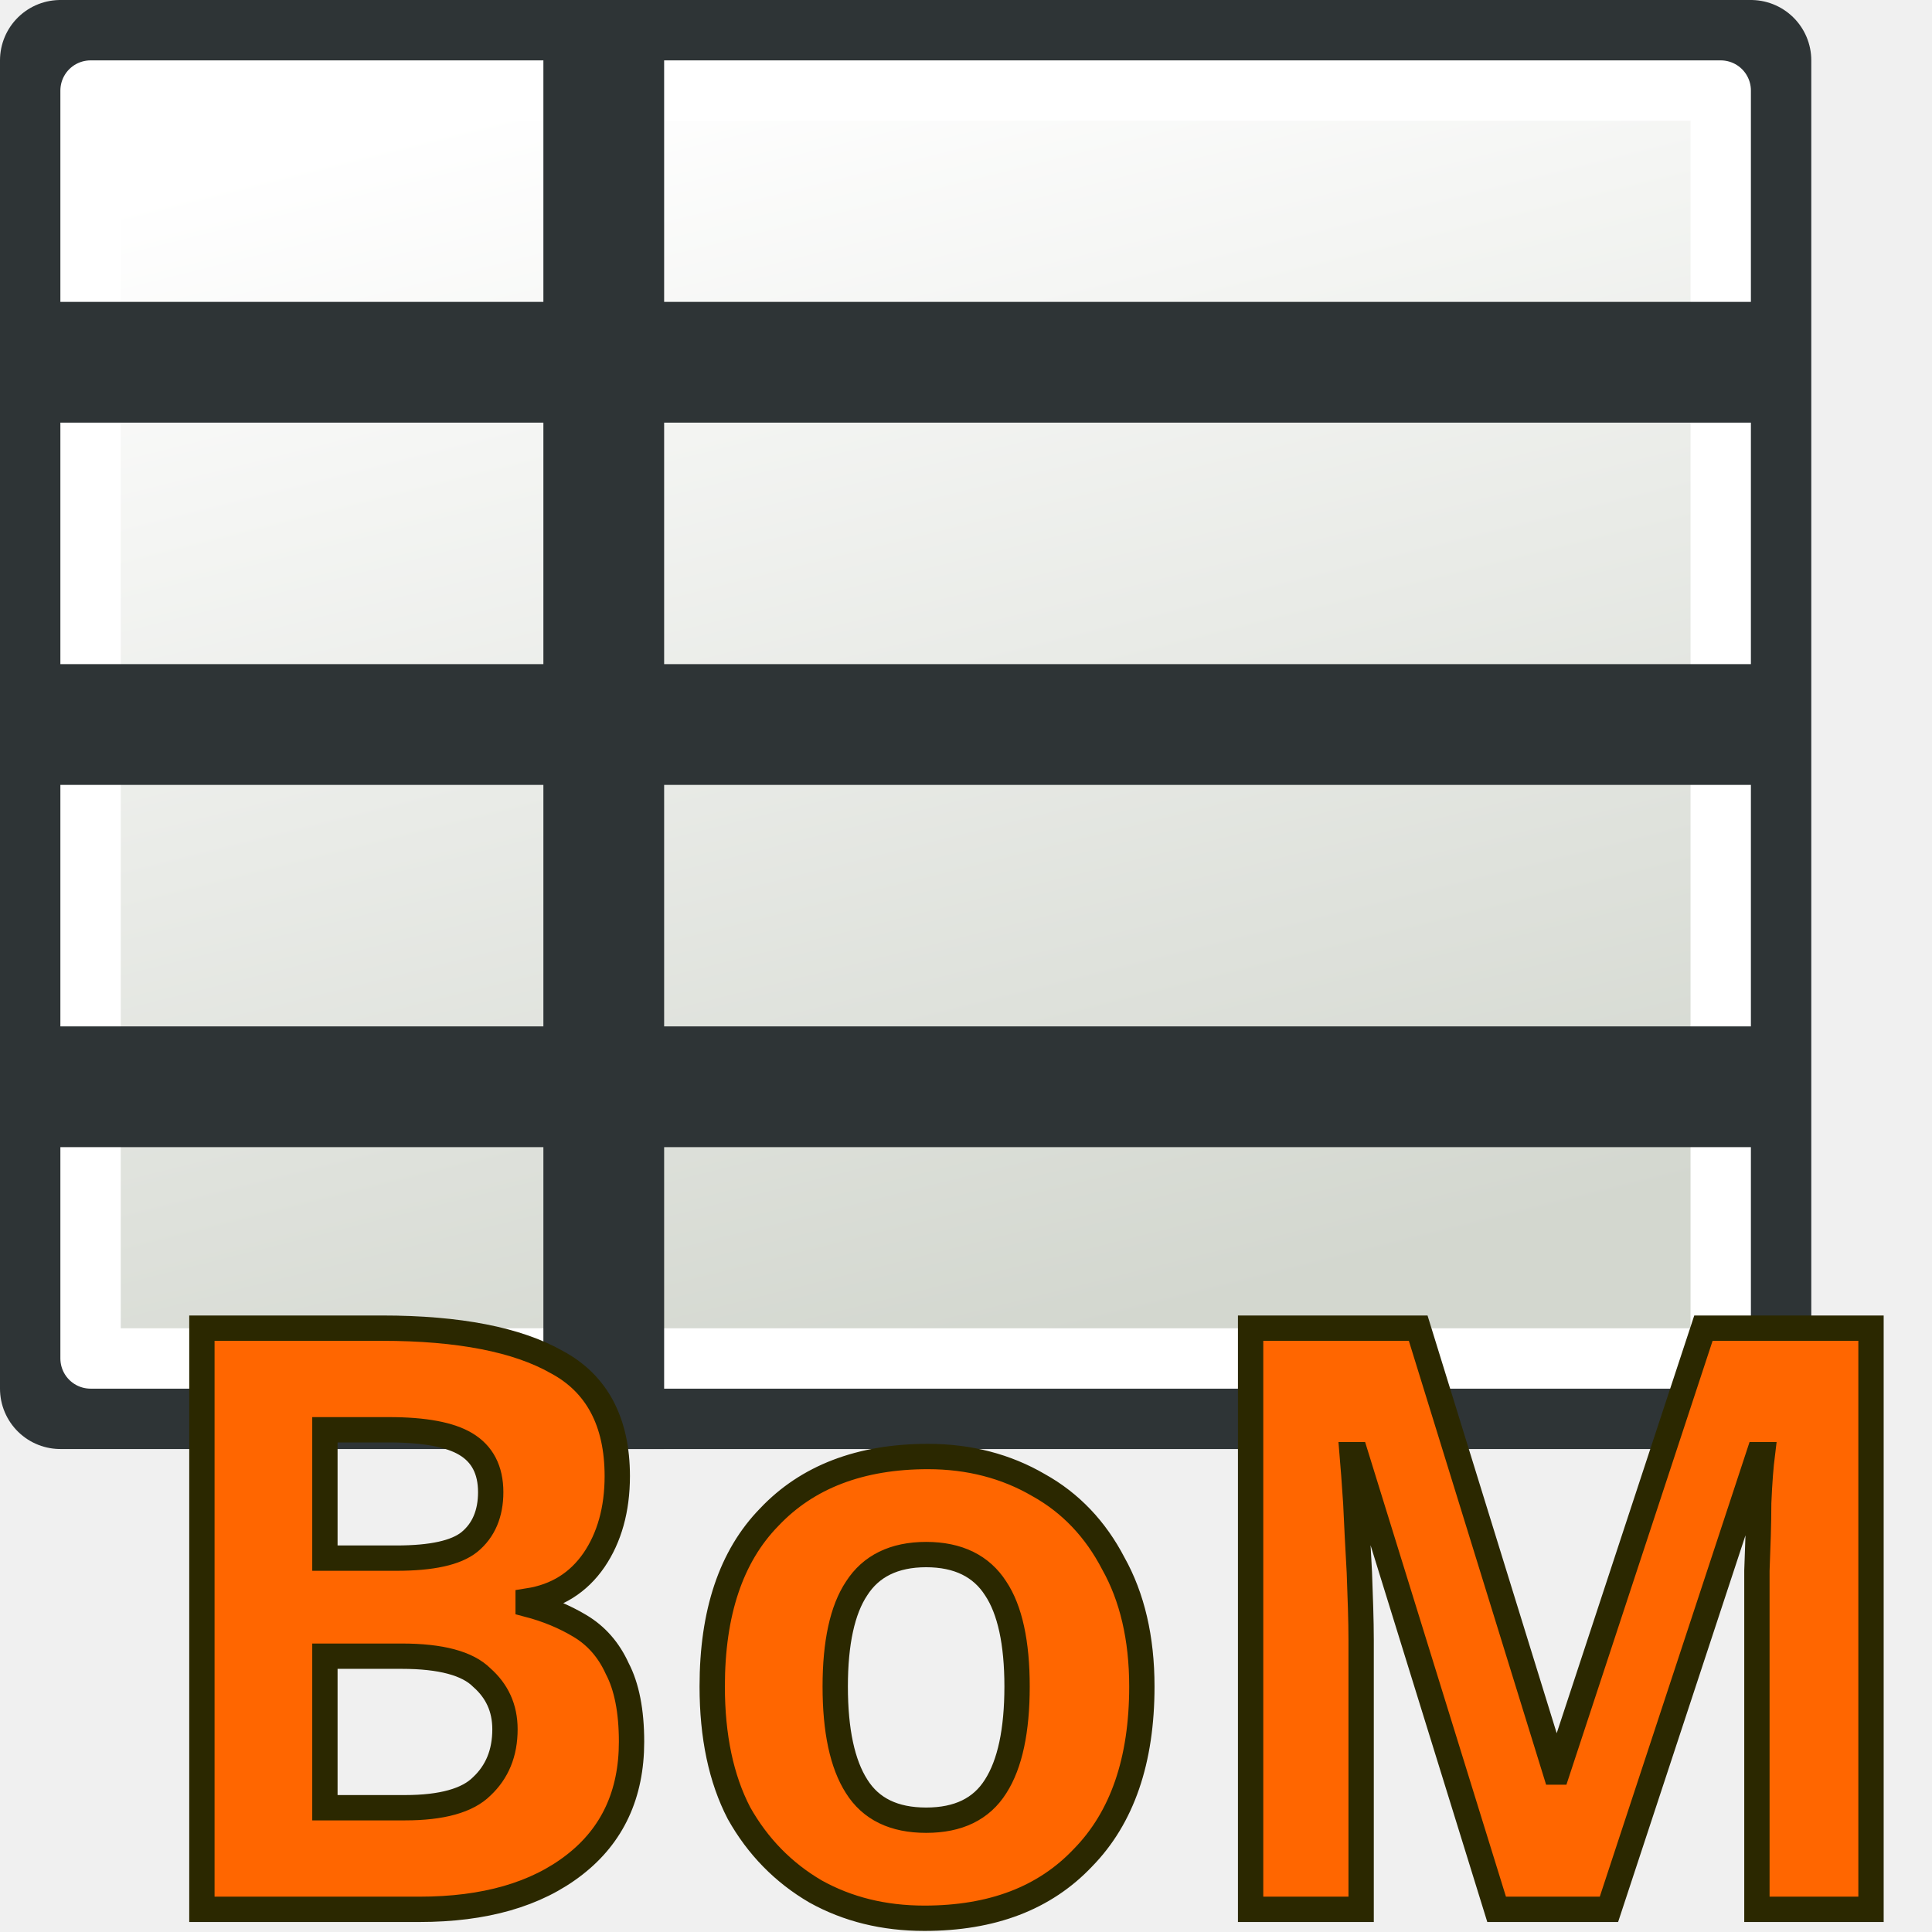
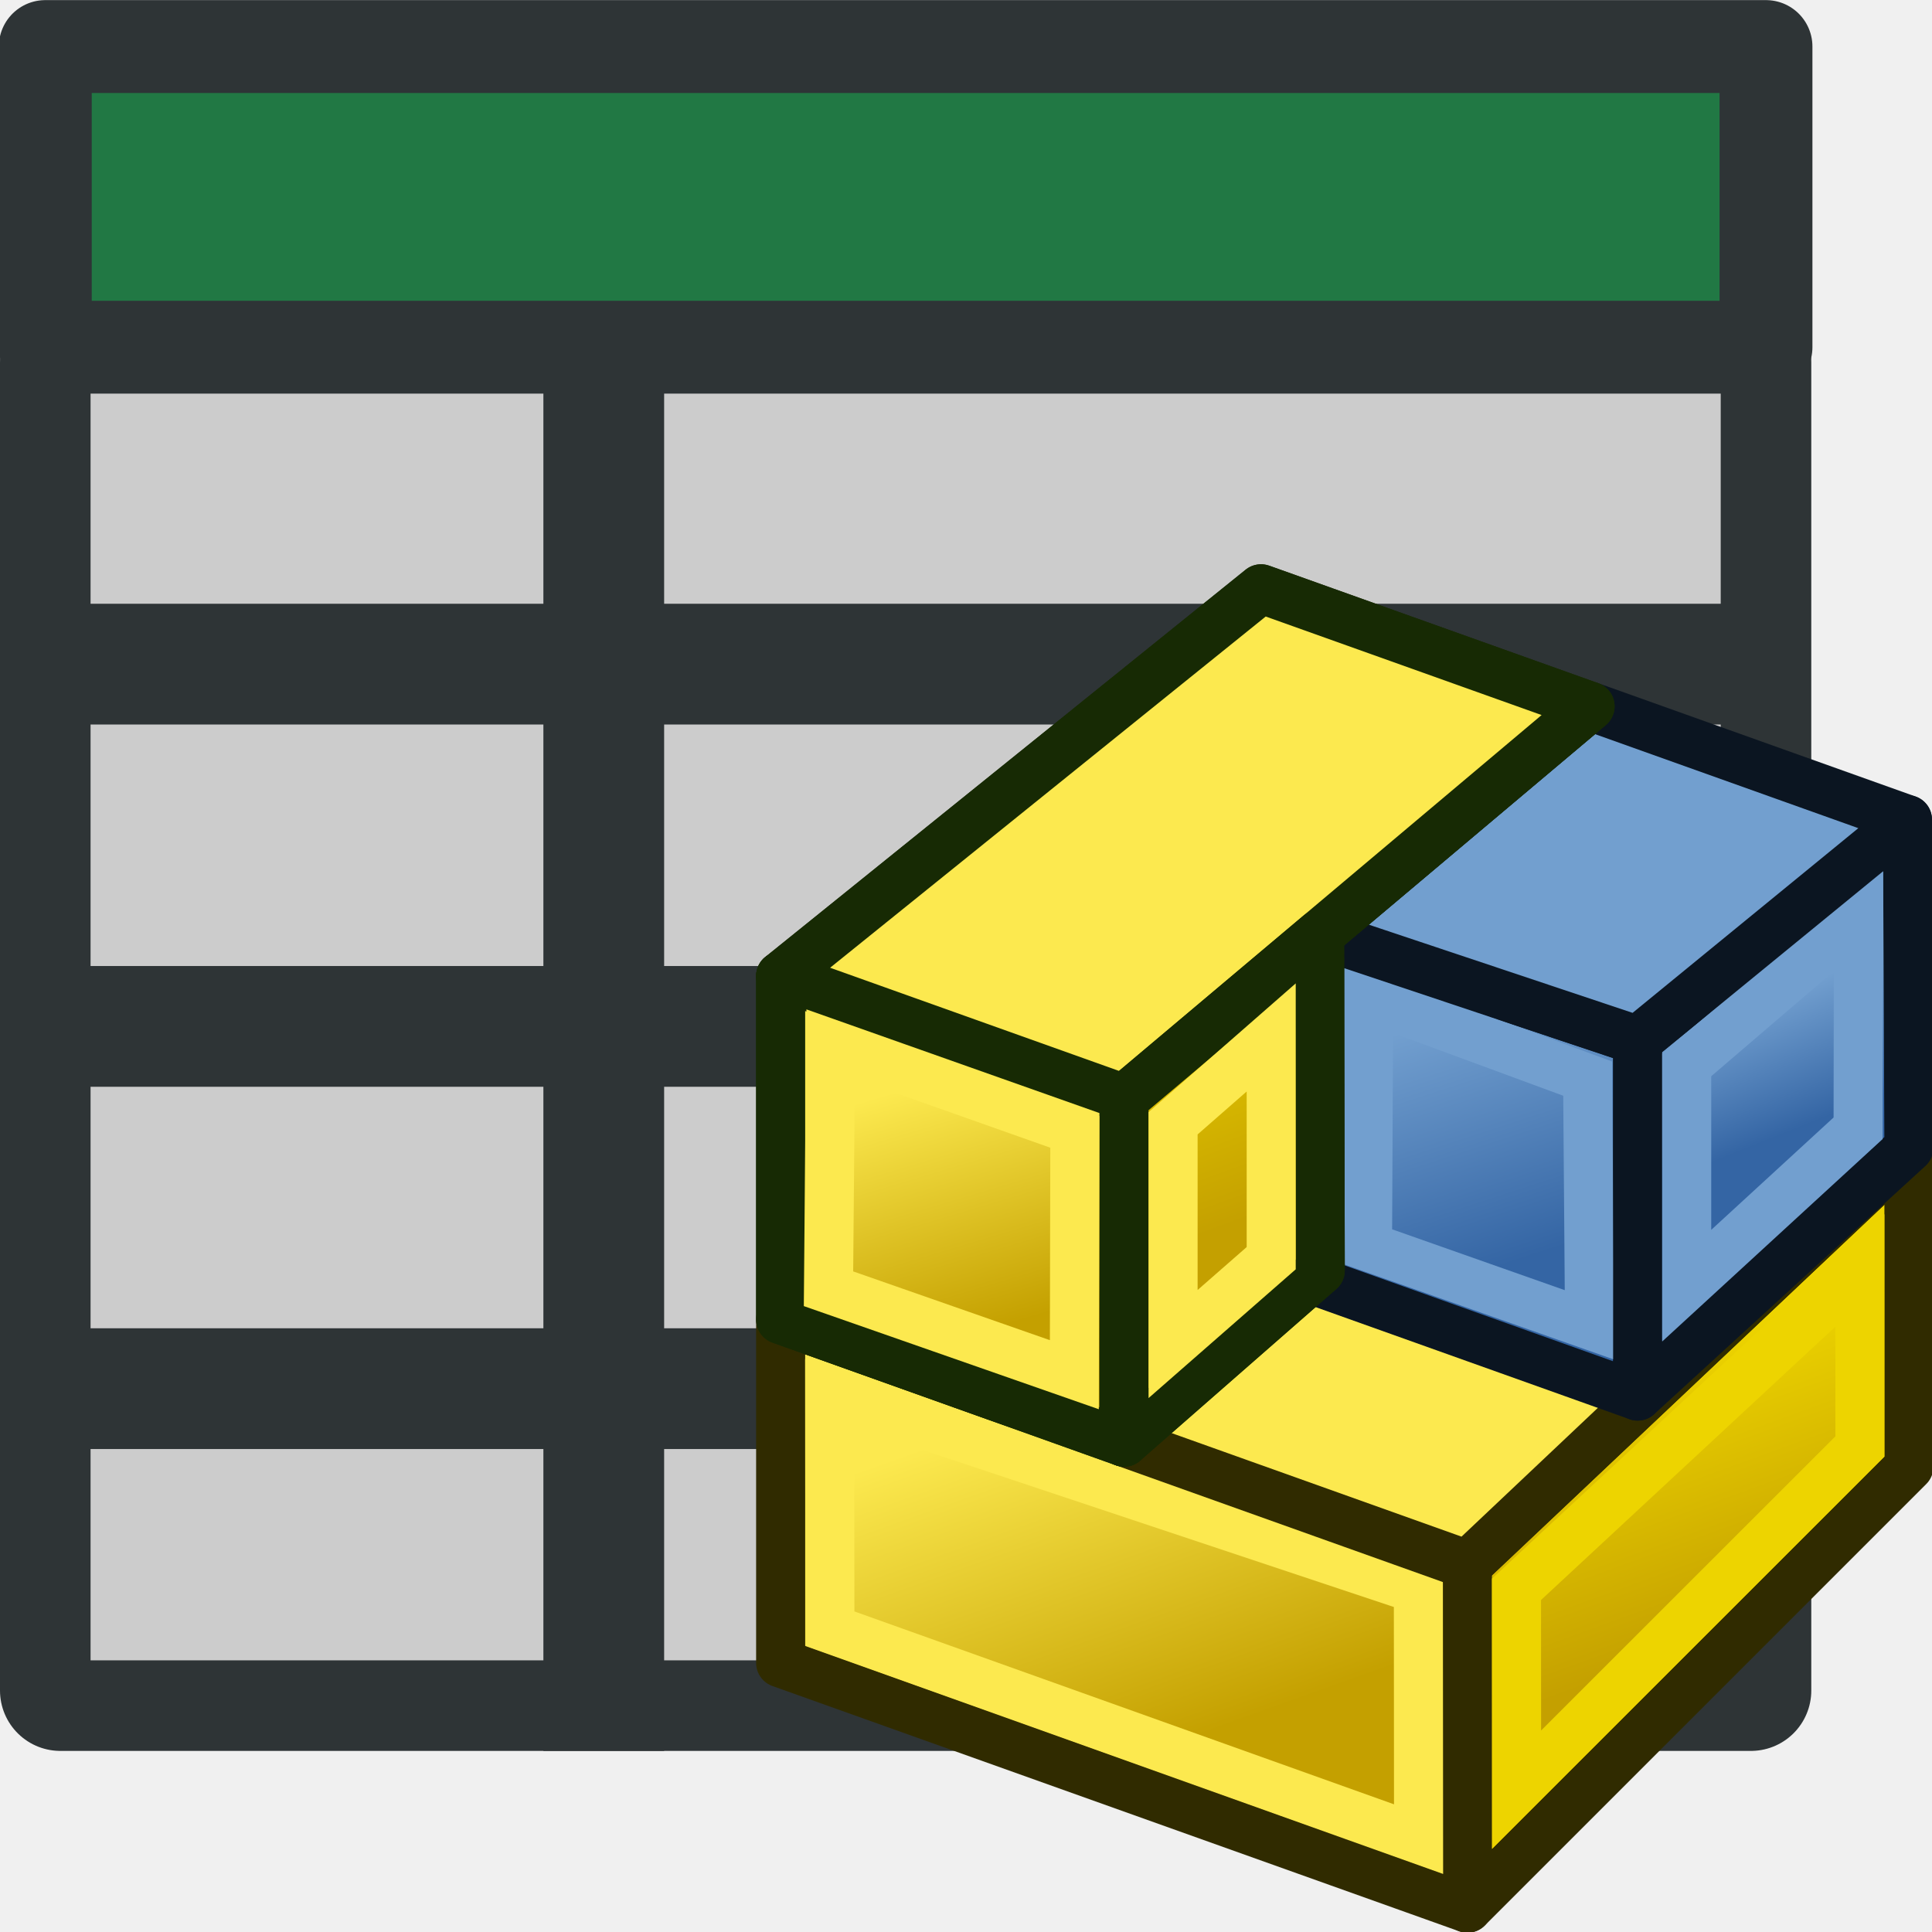
<svg xmlns="http://www.w3.org/2000/svg" xmlns:xlink="http://www.w3.org/1999/xlink" width="64" height="64" viewBox="0 0 16.933 16.933" version="1.1" id="svg1" xml:space="preserve">
  <defs id="defs1">
+     <linearGradient id="swatch2">
+       <stop style="stop-color:#ffffff;stop-opacity:1;" offset="0" id="stop4" />
+     </linearGradient>
    <linearGradient id="swatch7">
-       <stop style="stop-color:#22000b;stop-opacity:1;" offset="0" id="stop7" />
+       <stop style="stop-color:#292600;stop-opacity:1;" offset="0" id="stop7" />
    </linearGradient>
    <linearGradient id="swatch3">
      <stop style="stop-color:#2b2800;stop-opacity:1;" offset="0" id="stop3" />
    </linearGradient>
    <linearGradient id="linearGradient1">
      <stop style="stop-color:#000000;stop-opacity:1;" offset="0" id="stop1" />
      <stop style="stop-color:#ffdd00;stop-opacity:0;" offset="1" id="stop2" />
    </linearGradient>
-     <linearGradient id="linearGradient3783">
-       <stop style="stop-color:#d3d7cf;stop-opacity:1" offset="0" id="stop3785" />
-       <stop style="stop-color:#ffffff;stop-opacity:1" offset="1" id="stop3787" />
-     </linearGradient>
    <radialGradient xlink:href="#linearGradient3377" id="radialGradient3692" cx="45.883" cy="28.87" fx="45.883" fy="28.87" r="19.467" gradientUnits="userSpaceOnUse" />
    <radialGradient xlink:href="#linearGradient3377" id="radialGradient3703" gradientUnits="userSpaceOnUse" cx="135.383" cy="97.37" fx="135.383" fy="97.37" r="19.467" gradientTransform="matrix(0.97435,0.2250379,-0.4623105,2.001673,48.48755,-127.9988)" />
    <linearGradient id="linearGradient3377">
      <stop id="stop3379" offset="0" style="stop-color:#faff2b;stop-opacity:1;" />
      <stop id="stop3381" offset="1" style="stop-color:#ffaa00;stop-opacity:1;" />
    </linearGradient>
    <radialGradient xlink:href="#linearGradient3377" id="radialGradient3705" gradientUnits="userSpaceOnUse" cx="148.883" cy="81.87" fx="148.883" fy="81.87" r="19.467" gradientTransform="matrix(1.385259,-0.05136783,0.03705629,0.9993132,-60.3924,7.704044)" />
-     <linearGradient xlink:href="#linearGradient3783" id="linearGradient3789" x1="38" y1="58" x2="21" y2="5" gradientUnits="userSpaceOnUse" gradientTransform="matrix(1,0,0,0.7777778,0,5.111111)" />
-     <linearGradient id="linearGradient3861">
-       <stop style="stop-color:#3465a4;stop-opacity:1;" offset="0" id="stop3863" />
-       <stop style="stop-color:#729fcf;stop-opacity:1" offset="1" id="stop3865" />
+     <marker orient="auto" refY="0" refX="0" id="marker3034" style="overflow:visible">
+       <path id="path3032" d="M 0,0 5,-5 -12.5,0 5,5 Z" style="fill:#000000;fill-opacity:1;fill-rule:evenodd;stroke:#000000;stroke-width:1pt;stroke-opacity:1" transform="matrix(-0.4,0,0,-0.4,-4,0)" />
+     </marker>
+     <marker orient="auto" refY="0" refX="0" id="marker2976" style="overflow:visible">
+       <path id="path2974" d="M 0,0 5,-5 -12.5,0 5,5 Z" style="fill:#000000;fill-opacity:1;fill-rule:evenodd;stroke:#000000;stroke-width:1pt;stroke-opacity:1" transform="matrix(0.4,0,0,0.4,4,0)" />
+     </marker>
+     <marker style="overflow:visible" id="Arrow1Sstart" refX="0" refY="0" orient="auto">
+       <path transform="matrix(0.2,0,0,0.2,1.2,0)" style="fill:#000000;fill-opacity:1;fill-rule:evenodd;stroke:#000000;stroke-width:1pt;stroke-opacity:1" d="M 0,0 5,-5 -12.5,0 5,5 Z" id="path839" />
+     </marker>
+     <linearGradient id="linearGradient3794">
+       <stop style="stop-color:#000000;stop-opacity:1;" offset="0" id="stop3796" />
+       <stop style="stop-color:#000000;stop-opacity:0;" offset="1" id="stop3798" />
    </linearGradient>
-     <linearGradient id="linearGradient3774">
-       <stop style="stop-color:#4e9a06;stop-opacity:1" offset="0" id="stop3776" />
-       <stop style="stop-color:#8ae234;stop-opacity:1" offset="1" id="stop3778" />
+     <linearGradient id="linearGradient3864">
+       <stop id="stop3866" offset="0" style="stop-color:#71b2f8;stop-opacity:1;" />
+       <stop id="stop3868" offset="1" style="stop-color:#002795;stop-opacity:1;" />
    </linearGradient>
+     <linearGradient id="linearGradient3767">
+       <stop style="stop-color:#3465a4;stop-opacity:1" offset="0" id="stop3769" />
+       <stop style="stop-color:#729fcf;stop-opacity:1" offset="1" id="stop3771" />
+     </linearGradient>
+     <linearGradient id="linearGradient3777">
+       <stop style="stop-color:#204a87;stop-opacity:1" offset="0" id="stop3779" />
+       <stop style="stop-color:#3465a4;stop-opacity:1" offset="1" id="stop3781" />
+     </linearGradient>
+     <radialGradient xlink:href="#linearGradient3794" id="radialGradient3800" cx="1" cy="45" fx="1" fy="45" r="41" gradientTransform="matrix(0.9334821,-2.2905276e-8,0,0.2868757,0.06651751,32.09059)" gradientUnits="userSpaceOnUse" />
+     <linearGradient y2="21.837" x2="47.502" y1="51.18" x1="53.897" gradientTransform="matrix(0.6614583,-0.3895898,0,0.6326995,49.34479,283.6681)" gradientUnits="userSpaceOnUse" id="linearGradient1141" xlink:href="#linearGradient3777" />
+     <linearGradient y2="21.311" x2="17.329" y1="55.718" x1="22.117" gradientTransform="matrix(2.882353,0.5935826,0,2.318182,136.3616,-174.5987)" gradientUnits="userSpaceOnUse" id="linearGradient1143" xlink:href="#linearGradient3767" />
+     <linearGradient y2="21.311" x2="17.329" y1="55.718" x1="22.117" gradientTransform="matrix(0.7626226,0.157052,0,0.6133523,45.60173,262.6311)" gradientUnits="userSpaceOnUse" id="linearGradient1148" xlink:href="#linearGradient3767" />
+     <radialGradient xlink:href="#linearGradient3864" id="radialGradient3850" gradientUnits="userSpaceOnUse" gradientTransform="matrix(0.6028459,1.047164,-1.979402,1.13953,127.9588,-74.45691)" cx="51.329" cy="31.074" fx="51.329" fy="31.074" r="19.571" />
+     <radialGradient xlink:href="#linearGradient3377-6" id="radialGradient3699" gradientUnits="userSpaceOnUse" cx="76.383" cy="94.37" fx="76.383" fy="94.37" r="19.467" gradientTransform="matrix(0.9818943,0.1894295,-0.4109427,2.130092,40.16345,-121.1156)" />
+     <radialGradient xlink:href="#linearGradient3377" id="radialGradient3701" gradientUnits="userSpaceOnUse" cx="84.883" cy="77.043" fx="84.883" fy="77.043" r="19.467" gradientTransform="matrix(2.849242,1.258512,-0.4040415,0.9147407,-125.8413,-100.258)" />
+     <radialGradient r="19.467" fy="77.043" fx="84.883" cy="77.043" cx="84.883" gradientTransform="matrix(2.849242,1.258512,-0.4040415,0.9147407,-125.8413,-100.258)" gradientUnits="userSpaceOnUse" id="radialGradient3017" xlink:href="#linearGradient3377-6" />
+     <radialGradient xlink:href="#linearGradient3377-6" id="radialGradient3699-2" gradientUnits="userSpaceOnUse" cx="76.383" cy="94.37" fx="76.383" fy="94.37" r="19.467" gradientTransform="matrix(0.9818943,0.1894295,-0.4109427,2.130092,40.16345,-121.1156)" />
+     <linearGradient id="linearGradient3377-6">
+       <stop id="stop3379-2" offset="0" style="stop-color:#00afff;stop-opacity:1;" />
+       <stop id="stop3381-4" offset="1" style="stop-color:#0034ff;stop-opacity:1;" />
+     </linearGradient>
+     <radialGradient r="19.467" fy="77.043" fx="84.883" cy="77.043" cx="84.883" gradientTransform="matrix(2.849242,1.258512,-0.4040415,0.9147407,-125.8413,-100.258)" gradientUnits="userSpaceOnUse" id="radialGradient3017-8" xlink:href="#linearGradient3377-6" />
+     <radialGradient r="19.467" fy="77.043" fx="84.883" cy="77.043" cx="84.883" gradientTransform="matrix(2.849242,1.258512,-0.4040415,0.9147407,-125.8413,-100.258)" gradientUnits="userSpaceOnUse" id="radialGradient3844" xlink:href="#linearGradient3377-6" />
+     <radialGradient xlink:href="#linearGradient3377-6" id="radialGradient3699-7" gradientUnits="userSpaceOnUse" cx="76.383" cy="94.37" fx="76.383" fy="94.37" r="19.467" gradientTransform="matrix(0.9818943,0.1894295,-0.4109427,2.130092,40.16345,-121.1156)" />
+     <radialGradient r="19.467" fy="77.043" fx="84.883" cy="77.043" cx="84.883" gradientTransform="matrix(2.849242,1.258512,-0.4040415,0.9147407,-125.8413,-100.258)" gradientUnits="userSpaceOnUse" id="radialGradient3017-6" xlink:href="#linearGradient3377" />
+     <radialGradient r="19.467" fy="77.043" fx="84.883" cy="77.043" cx="84.883" gradientTransform="matrix(2.849242,1.258512,-0.4040415,0.9147407,-125.8413,-100.258)" gradientUnits="userSpaceOnUse" id="radialGradient3844-7" xlink:href="#linearGradient3377-6" />
+     <radialGradient xlink:href="#linearGradient3864" id="radialGradient4112" gradientUnits="userSpaceOnUse" gradientTransform="matrix(-0.1915761,0.4662146,-1.136416,-0.419043,156.5648,24.07671)" cx="86.837" cy="90.601" fx="86.837" fy="90.601" r="19.467" />
+     <radialGradient xlink:href="#linearGradient3864" id="radialGradient4114" gradientUnits="userSpaceOnUse" gradientTransform="matrix(0.1903683,-0.6138636,1.99853,-0.190928,-47.1332,165.4556)" cx="113.502" cy="65.849" fx="113.502" fy="65.849" r="19.467" />
+     <radialGradient r="19.467" fy="65.849" fx="113.502" cy="65.849" cx="113.502" gradientTransform="matrix(0.1903683,-0.6138636,1.99853,-0.190928,-47.1332,165.4556)" gradientUnits="userSpaceOnUse" id="radialGradient3180" xlink:href="#linearGradient3864" />
+     <radialGradient xlink:href="#linearGradient3864" id="radialGradient4112-9" gradientUnits="userSpaceOnUse" gradientTransform="matrix(-0.1915761,0.4662146,-1.136416,-0.419043,162.9924,26.56694)" cx="86.837" cy="90.601" fx="86.837" fy="90.601" r="19.467" />
+     <radialGradient xlink:href="#linearGradient3864" id="radialGradient4114-3" gradientUnits="userSpaceOnUse" gradientTransform="matrix(0.1903683,-0.6138636,1.99853,-0.190928,-47.1332,165.4556)" cx="113.502" cy="65.849" fx="113.502" fy="65.849" r="19.467" />
+     <radialGradient r="19.467" fy="65.849" fx="113.502" cy="65.849" cx="113.502" gradientTransform="matrix(0.1903683,-0.6138636,1.99853,-0.190928,-47.1332,165.4556)" gradientUnits="userSpaceOnUse" id="radialGradient3180-6" xlink:href="#linearGradient3864" />
+     <radialGradient xlink:href="#linearGradient3864" id="radialGradient4112-7" gradientUnits="userSpaceOnUse" gradientTransform="matrix(-0.1915761,0.4662146,-1.136416,-0.419043,156.5648,24.07671)" cx="86.837" cy="90.601" fx="86.837" fy="90.601" r="19.467" />
+     <radialGradient xlink:href="#linearGradient3864" id="radialGradient4114-9" gradientUnits="userSpaceOnUse" gradientTransform="matrix(0.1903683,-0.6138636,1.99853,-0.190928,-47.1332,165.4556)" cx="113.502" cy="65.849" fx="113.502" fy="65.849" r="19.467" />
+     <radialGradient r="19.467" fy="65.849" fx="113.502" cy="65.849" cx="113.502" gradientTransform="matrix(0.1903683,-0.6138636,1.99853,-0.190928,-47.1332,165.4556)" gradientUnits="userSpaceOnUse" id="radialGradient3180-9" xlink:href="#linearGradient3864" />
+     <linearGradient xlink:href="#linearGradient3864" id="linearGradient3822" x1="154.135" y1="33.267" x2="165.616" y2="46.43" gradientUnits="userSpaceOnUse" />
+     <radialGradient xlink:href="#linearGradient3864" id="radialGradient3703-5" gradientUnits="userSpaceOnUse" cx="132.705" cy="90.193" fx="132.705" fy="90.193" r="19.467" gradientTransform="matrix(-0.08162339,1.394907,-1.157257,-0.2696337,245.2277,-105.4436)" />
+     <radialGradient r="19.467" fy="90.193" fx="132.705" cy="90.193" cx="132.705" gradientTransform="matrix(-0.08162339,1.394907,-1.157257,-0.2696337,245.2277,-105.4436)" gradientUnits="userSpaceOnUse" id="radialGradient3294" xlink:href="#linearGradient3864" />
+     <linearGradient xlink:href="#linearGradient4023" id="linearGradient4029" x1="45" y1="34" x2="50" y2="59" gradientUnits="userSpaceOnUse" />
+     <linearGradient id="linearGradient4023">
+       <stop style="stop-color:#8ae234;stop-opacity:1;" offset="0" id="stop4025" />
+       <stop style="stop-color:#4e9a06;stop-opacity:1" offset="1" id="stop4027" />
+     </linearGradient>
+     <linearGradient xlink:href="#linearGradient3801-6-1" id="linearGradient3807-3-9" x1="110" y1="35" x2="85" y2="35" gradientUnits="userSpaceOnUse" spreadMethod="reflect" gradientTransform="matrix(0.4583334,0,0,0.5172414,7.374997,5.432404)" />
+     <linearGradient id="linearGradient3801-6-1">
+       <stop style="stop-color:#204a87;stop-opacity:1" offset="0" id="stop3803-7-2" />
+       <stop style="stop-color:#729fcf;stop-opacity:1" offset="1" id="stop3805-5-7" />
+     </linearGradient>
+     <linearGradient id="linearGradient3801-6">
+       <stop style="stop-color:#c4a000;stop-opacity:1" offset="0" id="stop3803-7" />
+       <stop style="stop-color:#fce94f;stop-opacity:1" offset="1" id="stop3805-5" />
+     </linearGradient>
+     <linearGradient xlink:href="#linearGradient3801-6" id="linearGradient3807-3-9-3" x1="110" y1="35" x2="85" y2="35" gradientUnits="userSpaceOnUse" spreadMethod="reflect" gradientTransform="matrix(0.4583334,0,0,0.5172414,7.374996,33.44828)" />
    <linearGradient id="linearGradient4389" x1="20.244" x2="17.244" y1="37.588" y2="27.588" gradientTransform="translate(-1.2435,-2.5881)" gradientUnits="userSpaceOnUse" xlink:href="#linearGradient3774" />
    <linearGradient id="linearGradient4399" x1="48.714" x2="44.714" y1="45.586" y2="34.586" gradientTransform="translate(1.2856,1.4142)" gradientUnits="userSpaceOnUse">
      <stop stop-color="#c4a000" offset="0" id="stop8" />
      <stop stop-color="#edd400" offset="1" id="stop10" />
    </linearGradient>
    <linearGradient id="linearGradient69042" x1="48.714" x2="44.714" y1="45.586" y2="34.586" gradientTransform="translate(-12.714,-17.586)" gradientUnits="userSpaceOnUse" xlink:href="#linearGradient3774" />
    <linearGradient id="linearGradient69056" x1="27.244" x2="22.244" y1="54.588" y2="40.588" gradientTransform="translate(-1.2435,-2.5881)" gradientUnits="userSpaceOnUse">
      <stop stop-color="#c4a000" offset="0" id="stop14" />
      <stop stop-color="#fce94f" offset="1" id="stop16" />
    </linearGradient>
-     <linearGradient id="linearGradient69709" x1="20.244" x2="17.244" y1="37.588" y2="27.588" gradientTransform="matrix(1,-0.026667,0,1,81.696,-5.3735)" gradientUnits="userSpaceOnUse" xlink:href="#linearGradient3861" />
-     <linearGradient id="linearGradient69717" x1="50.714" x2="48.714" y1="25.586" y2="20.586" gradientTransform="translate(61.2256,1.0356)" gradientUnits="userSpaceOnUse" xlink:href="#linearGradient3861" />
-     <linearGradient xlink:href="#linearGradient3861" id="linearGradient4389-0" x1="27.244" y1="54.588" x2="21.244" y2="30.588" gradientUnits="userSpaceOnUse" gradientTransform="translate(-1.243533,-2.588112)" />
-     <linearGradient xlink:href="#linearGradient4393-9" id="linearGradient4399-7" x1="48.714" y1="45.586" x2="40.714" y2="24.586" gradientUnits="userSpaceOnUse" gradientTransform="translate(1.285649,1.414214)" />
-     <linearGradient id="linearGradient4393-9">
-       <stop style="stop-color:#204a87;stop-opacity:1" offset="0" id="stop4395-8" />
-       <stop style="stop-color:#3465a4;stop-opacity:1" offset="1" id="stop4397-1" />
+     <linearGradient id="linearGradient69709" x1="20.244" x2="17.244" y1="37.588" y2="27.588" gradientTransform="matrix(1,-0.026667,0,1,81.696,-5.3735)" gradientUnits="userSpaceOnUse" xlink:href="#linearGradient3767" />
+     <linearGradient id="linearGradient69717" x1="50.714" x2="48.714" y1="25.586" y2="20.586" gradientTransform="translate(61.2256,1.0356)" gradientUnits="userSpaceOnUse" xlink:href="#linearGradient3767" />
+     <linearGradient id="linearGradient3774">
+       <stop stop-color="#4e9a06" offset="0" id="stop21" />
+       <stop stop-color="#8ae234" offset="1" id="stop23" />
    </linearGradient>
-     <linearGradient xlink:href="#swatch3" id="linearGradient6" gradientUnits="userSpaceOnUse" gradientTransform="matrix(0.8407222,0,0,0.8407222,-19.49226,13.3986)" x1="24.656" y1="1.005" x2="29.369" y2="1.005" />
+     <linearGradient xlink:href="#linearGradient69056" id="linearGradient920" gradientUnits="userSpaceOnUse" gradientTransform="translate(-41.2435,-2.5881)" x1="20.244" y1="37.588" x2="17.244" y2="27.588" />
+     <linearGradient xlink:href="#linearGradient4399" id="linearGradient922" gradientUnits="userSpaceOnUse" gradientTransform="translate(-52.714,-17.586)" x1="48.714" y1="45.586" x2="44.714" y2="34.586" />
+     <linearGradient xlink:href="#linearGradient69056" id="linearGradient15" gradientUnits="userSpaceOnUse" gradientTransform="translate(-1.2435,-2.5881)" x1="27.244" y1="54.588" x2="22.244" y2="40.588" />
+     <linearGradient xlink:href="#linearGradient4399" id="linearGradient16" gradientUnits="userSpaceOnUse" gradientTransform="translate(1.2856,1.4142)" x1="48.714" y1="45.586" x2="44.714" y2="34.586" />
  </defs>
  <g id="layer1">
-     <g id="layer1-2" transform="matrix(0.2645833,0,0,0.2645833,-0.5291667,-1.5875)">
-       <rect style="color:#000000;display:inline;overflow:visible;visibility:visible;fill:#ffffff;stroke:#2e3436;stroke-width:4;stroke-linecap:butt;stroke-linejoin:round;stroke-miterlimit:4;stroke-dasharray:none;stroke-dashoffset:0;stroke-opacity:1;marker:none;enable-background:accumulate" id="rect3002-9" width="56" height="44" x="4" y="8" />
-       <rect style="color:#000000;display:inline;overflow:visible;visibility:visible;fill:url(#linearGradient3789);fill-opacity:1;stroke:#ffffff;stroke-width:2;stroke-linecap:butt;stroke-linejoin:round;stroke-miterlimit:4;stroke-dasharray:none;stroke-dashoffset:0;stroke-opacity:1;marker:none;enable-background:accumulate" id="rect3002-9-3" width="54" height="42" x="5" y="9" />
-       <path style="fill:none;stroke:#2e3436;stroke-width:4;stroke-linecap:butt;stroke-linejoin:miter;stroke-miterlimit:4;stroke-dasharray:none;stroke-opacity:1" d="M 3,18 H 61" id="path3790" />
-       <path style="fill:none;stroke:#2e3436;stroke-width:4;stroke-linecap:butt;stroke-linejoin:miter;stroke-miterlimit:4;stroke-dasharray:none;stroke-opacity:1" d="M 22,6 V 54" id="path3792" />
-       <path style="fill:none;stroke:#2e3436;stroke-width:4;stroke-linecap:butt;stroke-linejoin:miter;stroke-miterlimit:4;stroke-dasharray:none;stroke-opacity:1" d="M 3,30 H 61" id="path3794" />
-       <path style="fill:none;stroke:#2e3436;stroke-width:4;stroke-linecap:butt;stroke-linejoin:miter;stroke-miterlimit:4;stroke-dasharray:none;stroke-opacity:1" d="M 3,42 H 61" id="path3796" />
+     <g id="layer1-2" transform="matrix(0.2645833,0,0,0.2645833,-0.5291669,1.058333)" style="fill:#cccccc">
+       <rect style="color:#000000;display:inline;overflow:visible;visibility:visible;fill:#cccccc;stroke:#2e3436;stroke-width:4;stroke-linecap:round;stroke-linejoin:round;stroke-miterlimit:4;stroke-dasharray:none;stroke-dashoffset:0;stroke-opacity:1;marker:none;paint-order:fill markers stroke;enable-background:accumulate" id="rect3002-9" width="56" height="44" x="4" y="8" />
+       <rect style="color:#000000;display:inline;overflow:visible;visibility:visible;fill:#cccccc;fill-opacity:1;stroke:none;stroke-width:2;stroke-linecap:butt;stroke-linejoin:round;stroke-miterlimit:4;stroke-dasharray:none;stroke-dashoffset:0;stroke-opacity:1;marker:none;enable-background:accumulate" id="rect3002-9-3" width="54" height="42" x="5" y="9" />
+       <path style="fill:#cccccc;stroke:#2e3436;stroke-width:4;stroke-linecap:butt;stroke-linejoin:miter;stroke-miterlimit:4;stroke-dasharray:none;stroke-opacity:1" d="M 3,18 H 61" id="path3790" />
+       <path style="fill:#cccccc;stroke:#2e3436;stroke-width:4;stroke-linecap:butt;stroke-linejoin:miter;stroke-miterlimit:4;stroke-dasharray:none;stroke-opacity:1" d="M 22,6 V 54" id="path3792" />
+       <path style="fill:#cccccc;stroke:#2e3436;stroke-width:4;stroke-linecap:butt;stroke-linejoin:miter;stroke-miterlimit:4;stroke-dasharray:none;stroke-opacity:1" d="M 3,30 H 61" id="path3794" />
+       <path style="fill:#cccccc;stroke:#2e3436;stroke-width:4;stroke-linecap:butt;stroke-linejoin:miter;stroke-miterlimit:4;stroke-dasharray:none;stroke-opacity:1" d="M 3,42 H 61" id="path3796" />
    </g>
-     <text xml:space="preserve" style="font-style:normal;font-variant:normal;font-weight:bold;font-stretch:normal;font-size:7.118px;font-family:'Segoe UI';-inkscape-font-specification:'Segoe UI, Bold';font-variant-ligatures:normal;font-variant-caps:normal;font-variant-numeric:normal;font-variant-east-asian:normal;fill:#ff6600;fill-opacity:1;fill-rule:evenodd;stroke:url(#linearGradient6);stroke-width:0.222;stroke-linecap:butt;paint-order:markers fill stroke" x="1.129" y="16.735" id="text6">
-       <tspan id="tspan1" style="stroke:url(#linearGradient6);stroke-width:0.222" x="1.129" y="16.735">BoM</tspan>
-     </text>
+     <g id="g15" transform="matrix(0.2149739,0,0,0.2149739,4.907194,4.040739)">
+       <g id="g40" style="stroke-width:2">
+         <path d="M 9,49 V 35 l 28,10 v 14 z" id="path30" style="fill:url(#linearGradient15);stroke:#302b00;stroke-linejoin:round" />
+         <path d="M 37,59 V 45 L 55,28 v 13 z" id="path32" style="fill:url(#linearGradient16);stroke:#302b00;stroke-linejoin:round" />
+         <path d="M 11.008,47.606 11,38 l 24,8 0.008,10.185 z" id="path34" style="fill:none;stroke:#fce94f" />
+         <path d="M 39.005,54.168 39,46 l 14,-13 0.002,7.177 z" id="path36" style="fill:none;stroke:#edd400" />
+         <path d="M 23,40 42,23 55,28 37,45 Z" id="path38" style="fill:#fce94f;stroke:#302b00;stroke-linejoin:round" />
+       </g>
+       <g id="g943" transform="translate(-60)">
+         <path d="m 91,33.5 -0.027,-14.214 12.967,4.335 v 14.5 z" id="path54" style="fill:url(#linearGradient69709);stroke:#0b1521;stroke-width:2;stroke-linejoin:round" />
+         <path d="m 92.927,32.029 0.047,-10.141 8.927,3.29 0.078,10.042 z" id="path56" style="fill:none;stroke:#729fcf;stroke-width:2" />
+         <path d="m 103.94,38.121 v -14.5 l 11,-9 L 115,28 Z" id="path58" style="fill:url(#linearGradient69717);stroke:#0b1521;stroke-width:2;stroke-linejoin:round" />
+         <path d="m 105.94,33.621 v -9 l 7,-6 -0.012,8.582 z" id="path60" style="fill:none;stroke:#729fcf;stroke-width:2" />
+         <path d="M 90.973,19.286 102,10 l 12.94,4.621 -11,9 z" id="path62" style="fill:#729fcf;stroke:#0b1521;stroke-width:2;stroke-linejoin:round" />
+       </g>
+       <g display="none" fill="#ef2929" fill-rule="evenodd" opacity="0.588" stroke="#ef2929" stroke-width="1px" id="g94">
+         <path d="M 9,35 V 49" id="path66" />
+         <path d="M 9,35 37,45" id="path68" />
+         <path d="M 55,28 V 41" id="path70" />
+         <path d="M 37,45 55,28" id="path72" />
+         <path d="M 23,40 V 26" id="path74" />
+         <path d="m 29,5 13,5" id="path76" />
+         <path d="M 23,26 42,10" id="path78" />
+         <path d="M 19,13 29,5" id="path80" />
+         <path d="m 55,15 -9,8" id="path82" />
+         <path d="M 42,23 V 10" id="path84" />
+         <path d="m 42,23 14,5" id="path86" />
+         <path d="M 23,40 42,23" id="path88" />
+         <path d="M 23,10 H 42" id="path90" />
+         <path d="M 34,17 V 30" id="path92" />
+       </g>
+       <g id="g963" transform="translate(40)">
+         <g style="stroke:#172a04;stroke-width:2;stroke-linejoin:round" transform="translate(-40)" id="g48">
+           <path style="fill:url(#linearGradient4389)" id="path42" d="M 9,35 V 21 l 14,5 v 14 z" />
+           <path style="fill:#8ae234" id="path44" d="M 9,21 28.585,5.209 42,10 l -19,16 z" />
+           <path style="fill:url(#linearGradient69042)" id="path46" d="M 23,40 V 26 l 7.973,-6.714 0.027,13.714 z" />
+         </g>
+         <path style="fill:url(#linearGradient920);fill-opacity:1;stroke:#172a04;stroke-width:2;stroke-linejoin:round" id="path912" d="M -31,35 V 21 l 14,5 v 14 z" />
+         <path style="fill:#fce94f;fill-opacity:1;stroke:#172a04;stroke-width:2;stroke-linejoin:round;stroke-opacity:1" id="path914" d="M -31,21 -11.415,5.209 2,10 l -19,16 z" />
+         <path style="fill:url(#linearGradient922);fill-opacity:1;stroke:#172a04;stroke-width:2;stroke-linejoin:round" id="path916" d="M -17,40 V 26 l 7.973,-6.714 0.027,13.714 z" />
+         <path d="m -15,36 v -9 l 4,-3.5 v 9 z" id="path50" style="fill:none;stroke:#fce94f;stroke-width:2;stroke-opacity:1" />
+         <path d="m -29.049,33.746 0.087,-9.98 9.957,3.523 -0.021,9.961 z" id="path52" style="fill:none;stroke:#fce94f;stroke-width:2;stroke-opacity:1" />
+       </g>
+     </g>
+     <rect style="fill:#217844;fill-opacity:1;stroke:#2e3436;stroke-width:0.814;stroke-linecap:round;stroke-linejoin:round;stroke-dasharray:none;stroke-dashoffset:0;stroke-opacity:1;paint-order:normal" id="rect6" width="15.081" height="2.635" x="0.397" y="0.408" />
  </g>
</svg>
